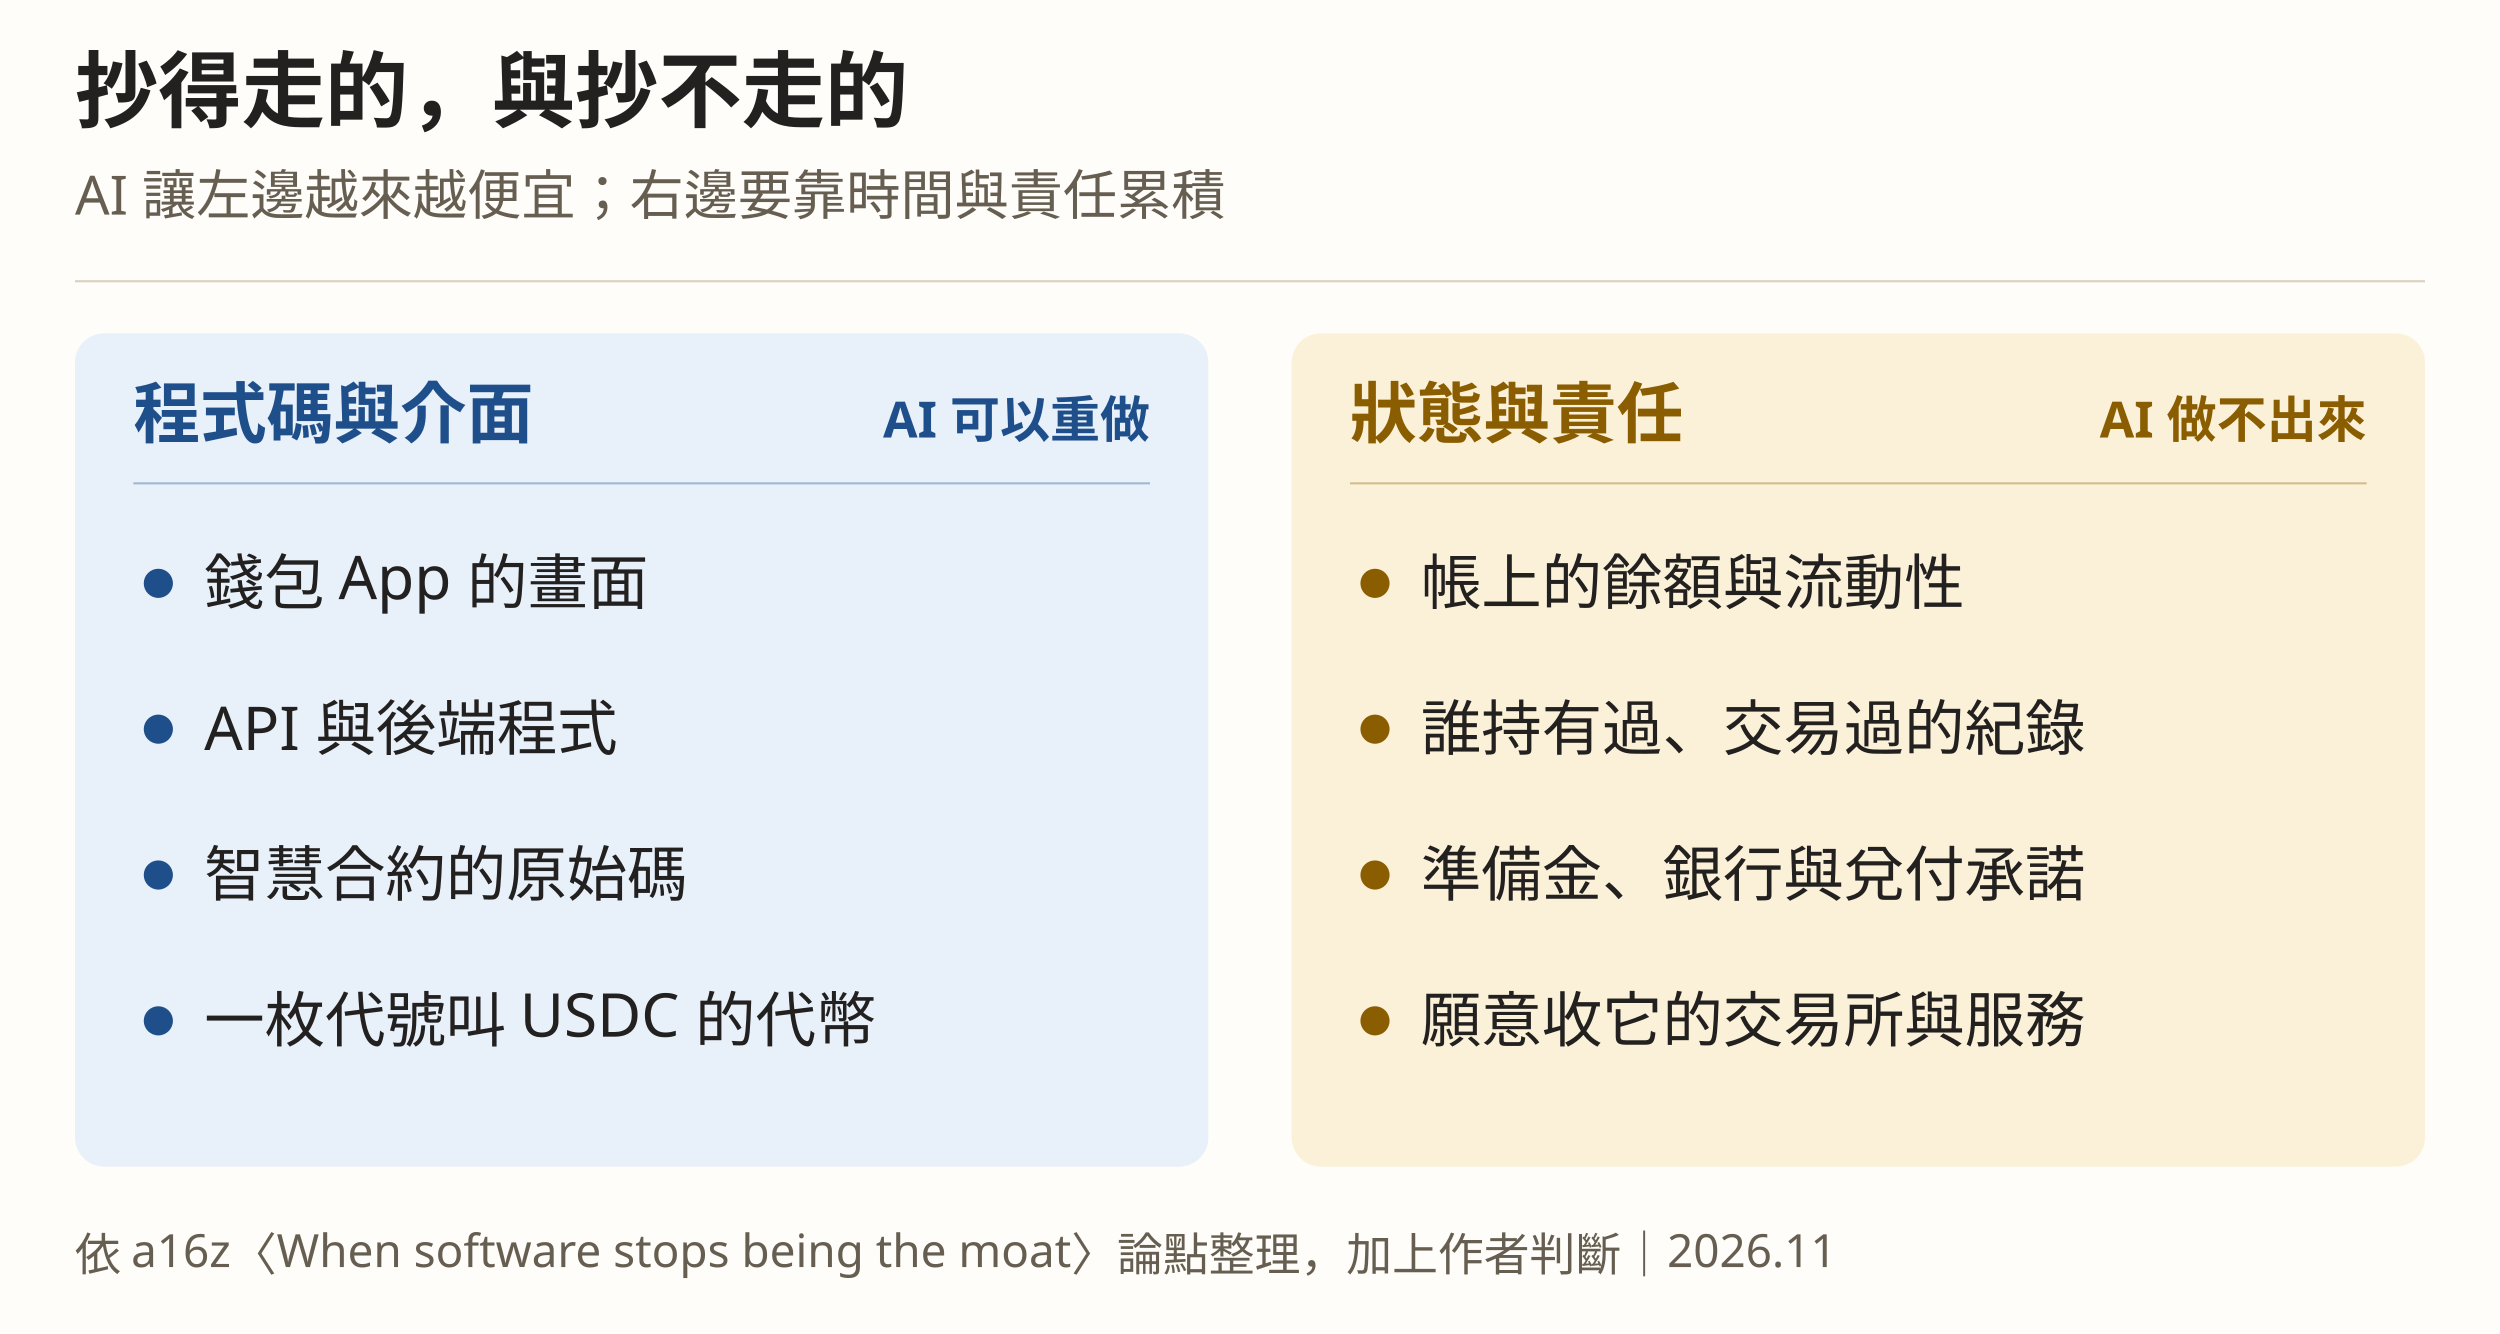
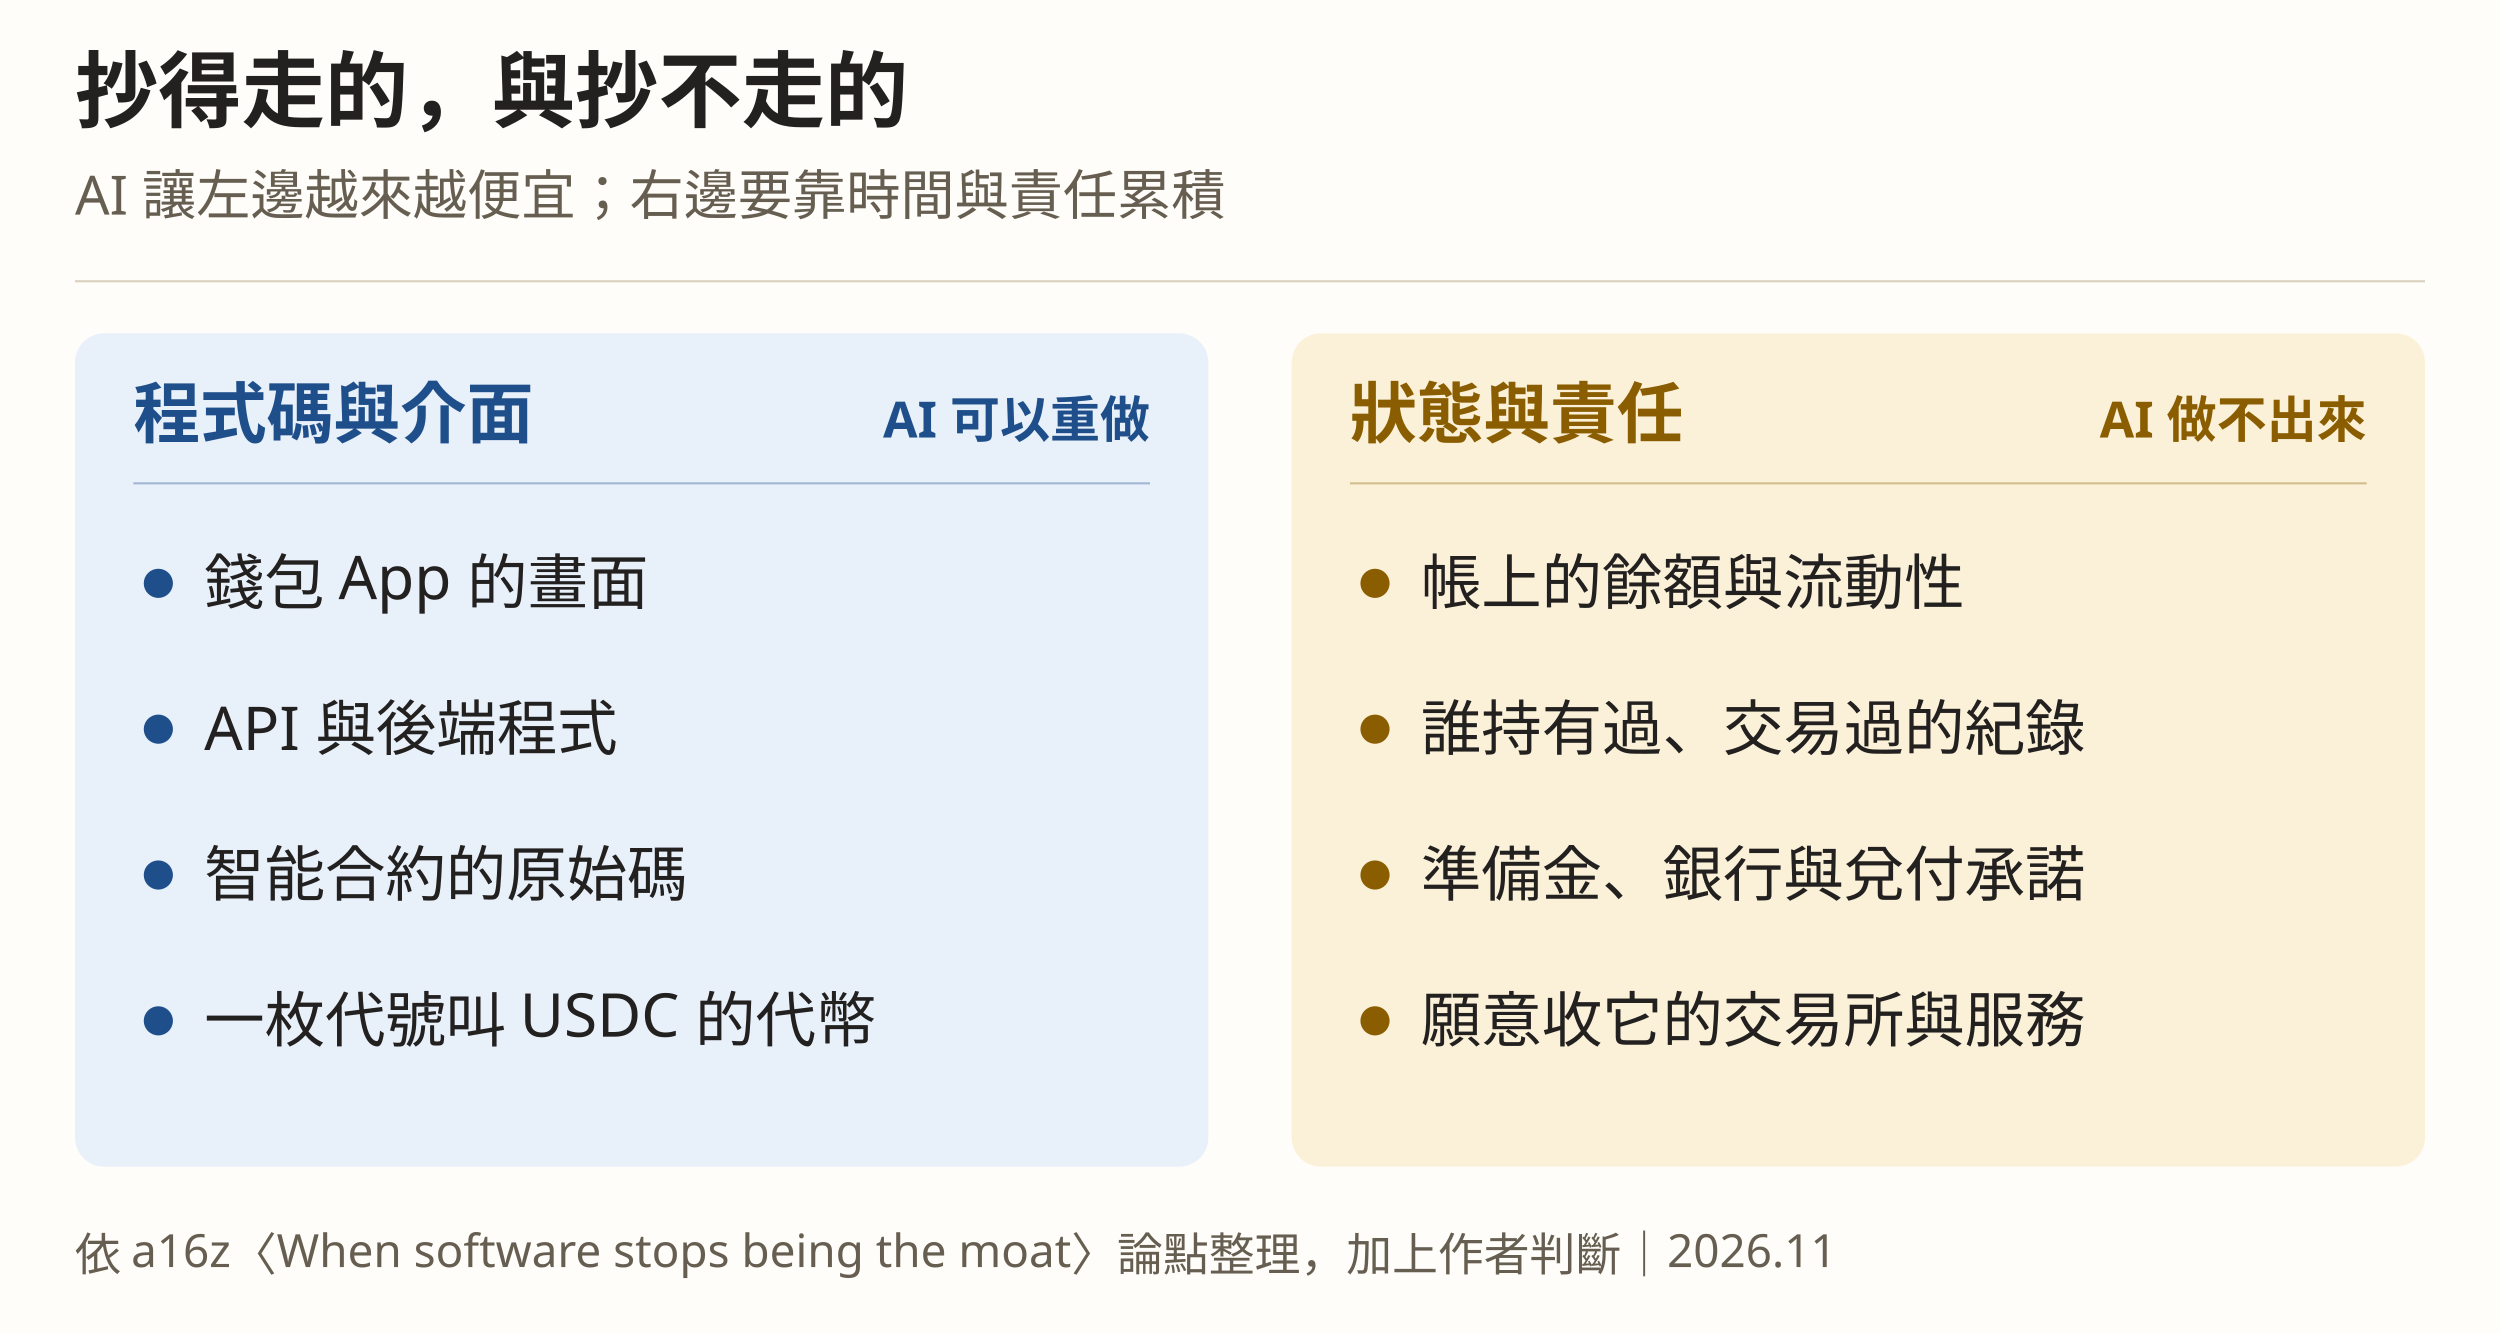
<svg xmlns="http://www.w3.org/2000/svg" width="1200" height="640" viewBox="0 0 1200 640" role="img" aria-labelledby="title desc">
  <rect width="1200" height="640" fill="#fffdf9" />
  <g font-family="Noto Sans TC, Microsoft JhengHei, sans-serif" fill="#232020">
    <text x="36" y="58" font-size="40" fill="#232020" font-weight="700">抄得走的，與抄不走的</text>
    <text x="36" y="103" font-size="26" fill="#665e51" font-weight="400">AI 讓左邊越來越便宜；右邊要靠時間與責任累積</text>
    <path d="M36 135H1164" stroke="#d9d0bf" />
    <rect x="36" y="160" width="544" height="400" rx="14" fill="#e8f0fa" />
    <text x="64" y="210" font-size="32" fill="#1f4f8a" font-weight="700">程式碼與介面</text>
    <text x="552" y="210" font-size="24" fill="#1f4f8a" font-weight="700" text-anchor="end">AI 可以重做</text>
    <path d="M64 232H552" stroke="#1f4f8a" stroke-opacity="0.35" />
    <circle cx="76" cy="280" r="7" fill="#1f4f8a" />
    <text x="98" y="290" font-size="29" fill="#232020" font-weight="400">錢包 App 的畫面</text>
    <circle cx="76" cy="350" r="7" fill="#1f4f8a" />
    <text x="98" y="360" font-size="29" fill="#232020" font-weight="400">API 與後端程式</text>
    <circle cx="76" cy="420" r="7" fill="#1f4f8a" />
-     <text x="98" y="430" font-size="29" fill="#232020" font-weight="400">智慧合約的原始碼</text>
+     <text x="98" y="430" font-size="29" fill="#232020" font-weight="400">智能合約的原始碼</text>
    <circle cx="76" cy="490" r="7" fill="#1f4f8a" />
    <text x="98" y="500" font-size="29" fill="#232020" font-weight="400">一枚代號叫 USDC 的代幣</text>
    <rect x="620" y="160" width="544" height="400" rx="14" fill="#fbf1d9" />
    <text x="648" y="210" font-size="32" fill="#8a5d00" font-weight="700">狀態與責任</text>
    <text x="1136" y="210" font-size="24" fill="#8a5d00" font-weight="700" text-anchor="end">AI 做不出來</text>
    <path d="M648 232H1136" stroke="#8a5d00" stroke-opacity="0.35" />
    <circle cx="660" cy="280" r="7" fill="#8a5d00" />
    <text x="682" y="290" font-size="29" fill="#232020" font-weight="400">帳上的餘額與流動性</text>
    <circle cx="660" cy="350" r="7" fill="#8a5d00" />
    <text x="682" y="360" font-size="29" fill="#232020" font-weight="400">誰持有過、交易過的紀錄</text>
    <circle cx="660" cy="420" r="7" fill="#8a5d00" />
    <text x="682" y="430" font-size="29" fill="#232020" font-weight="400">準備金、銀行與兌付承諾</text>
    <circle cx="660" cy="490" r="7" fill="#8a5d00" />
    <text x="682" y="500" font-size="29" fill="#232020" font-weight="400">願意收它的交易所與服務</text>
    <text x="36" y="610" font-size="22" fill="#665e51" font-weight="400">依 a16z〈When software stops being the moat〉論點整理，加上作者判斷｜2026.11</text>
  </g>
</svg>
